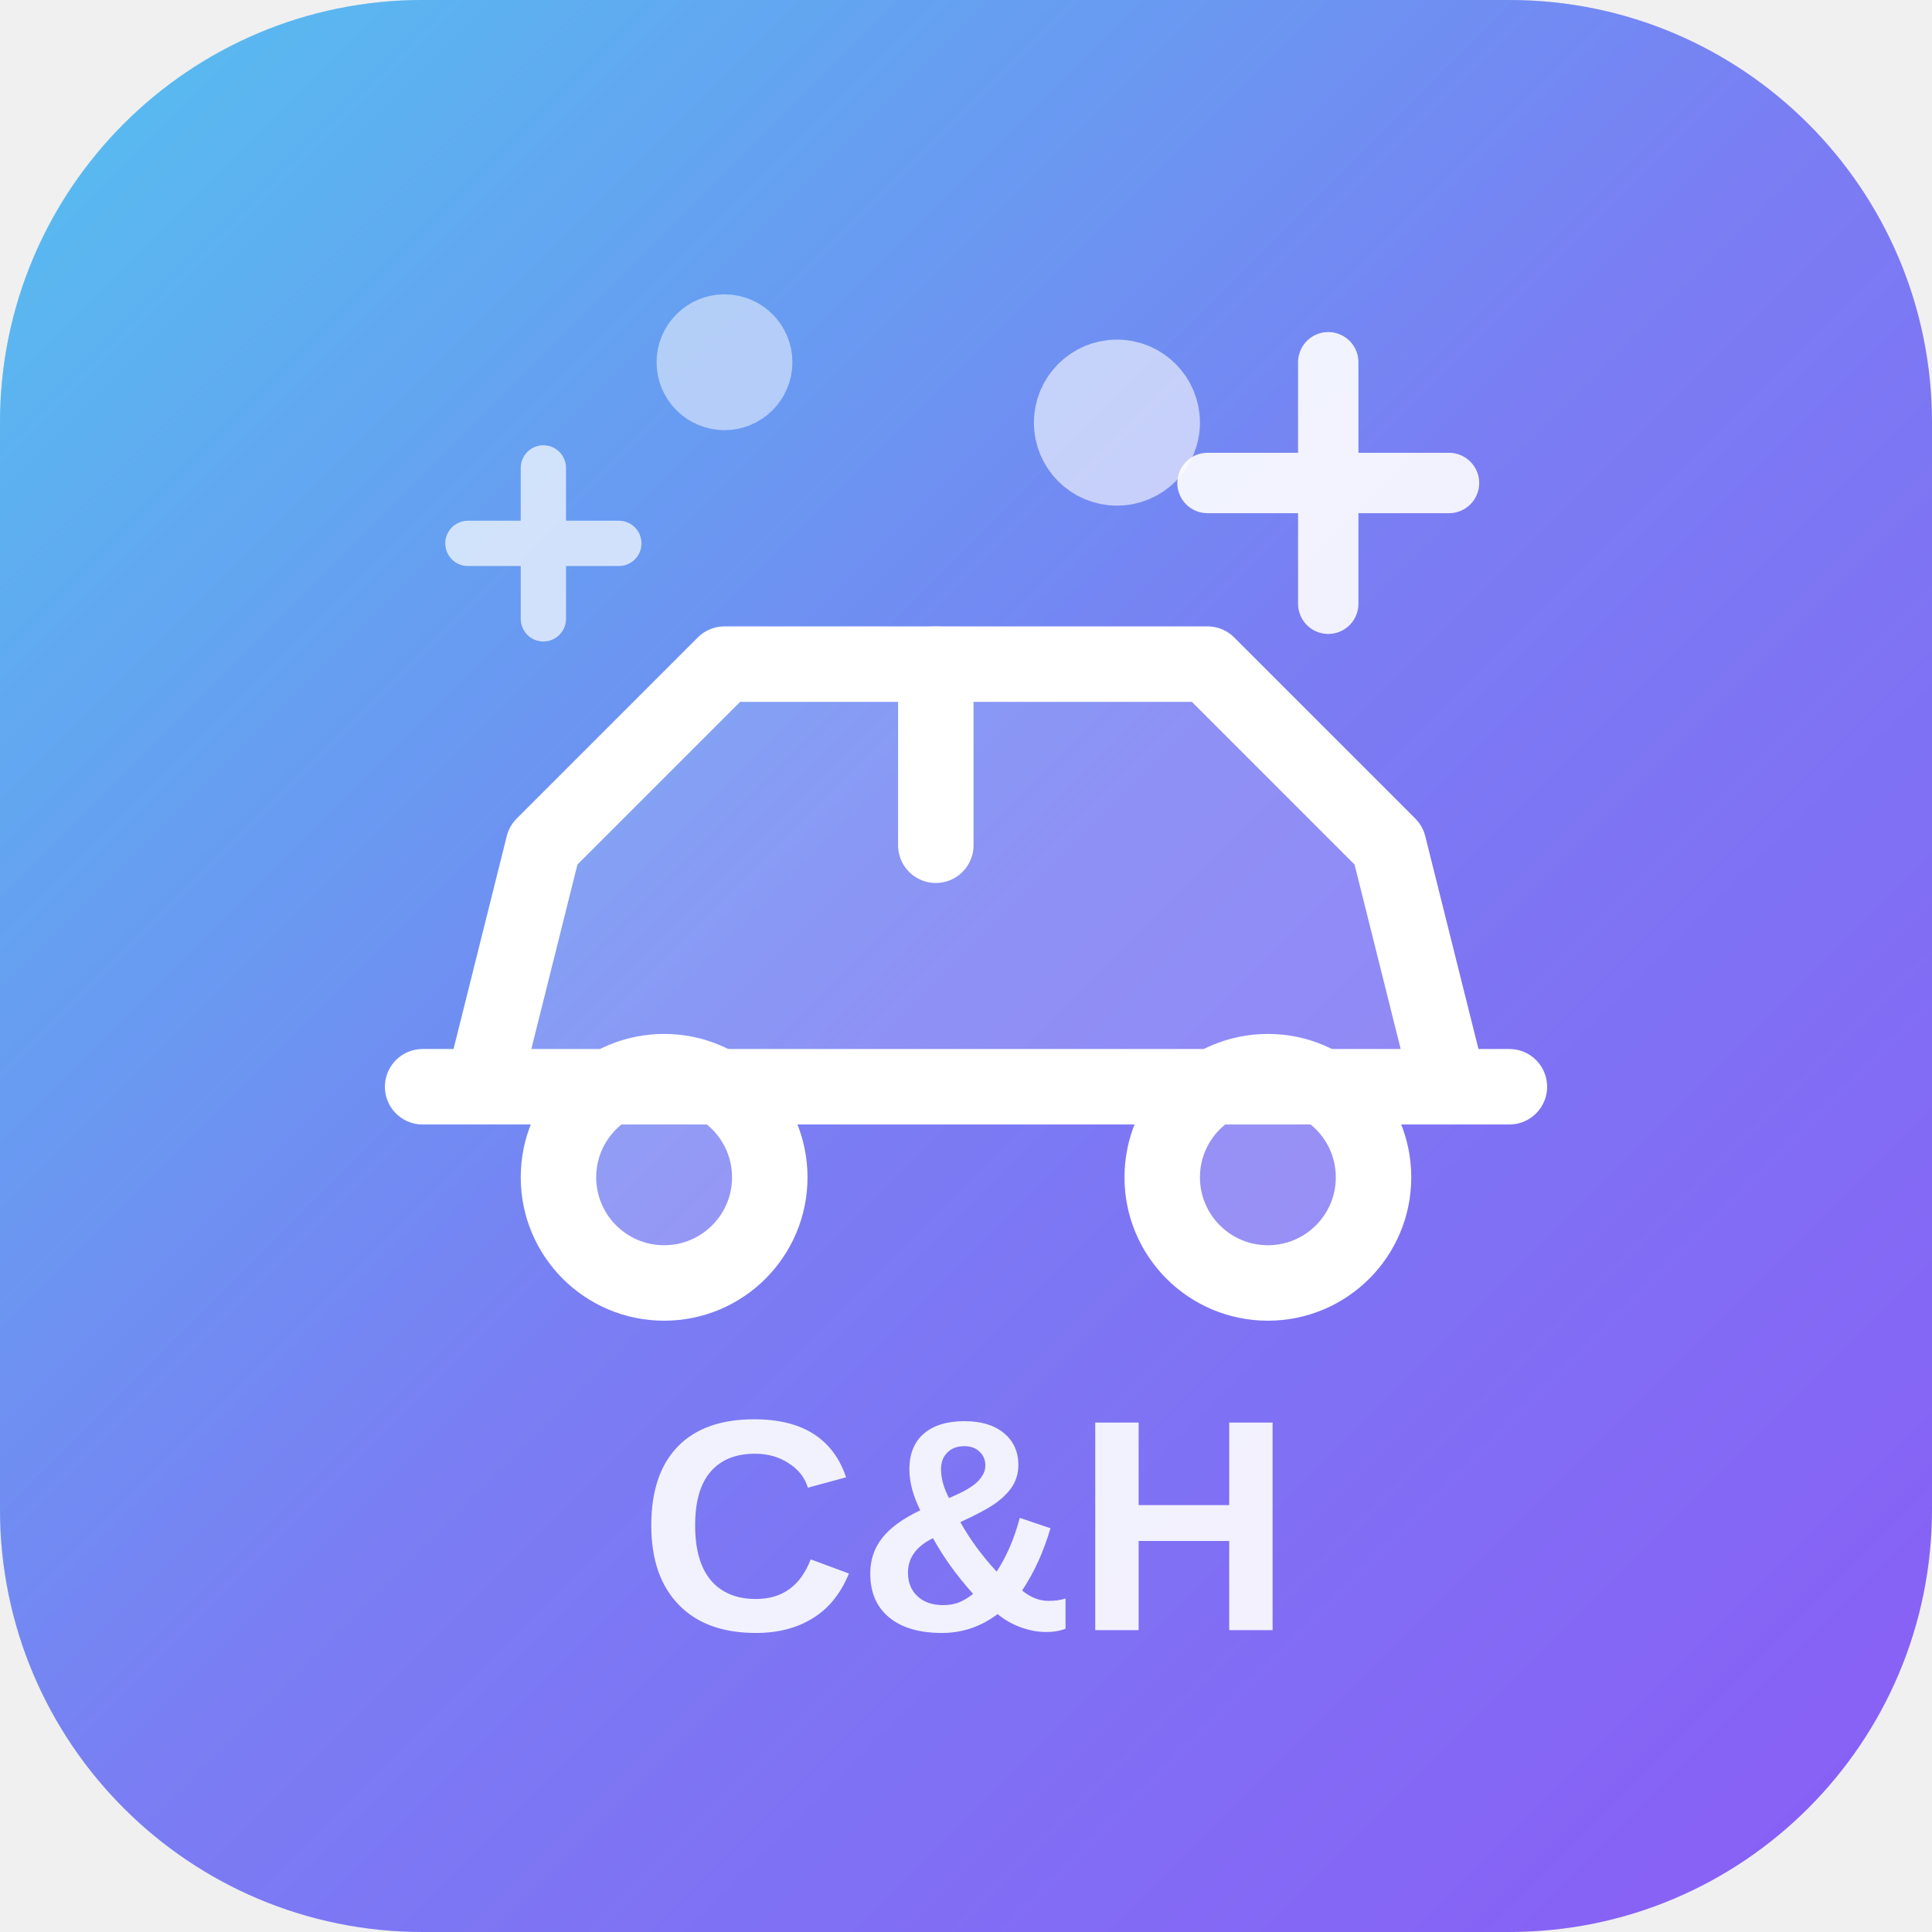
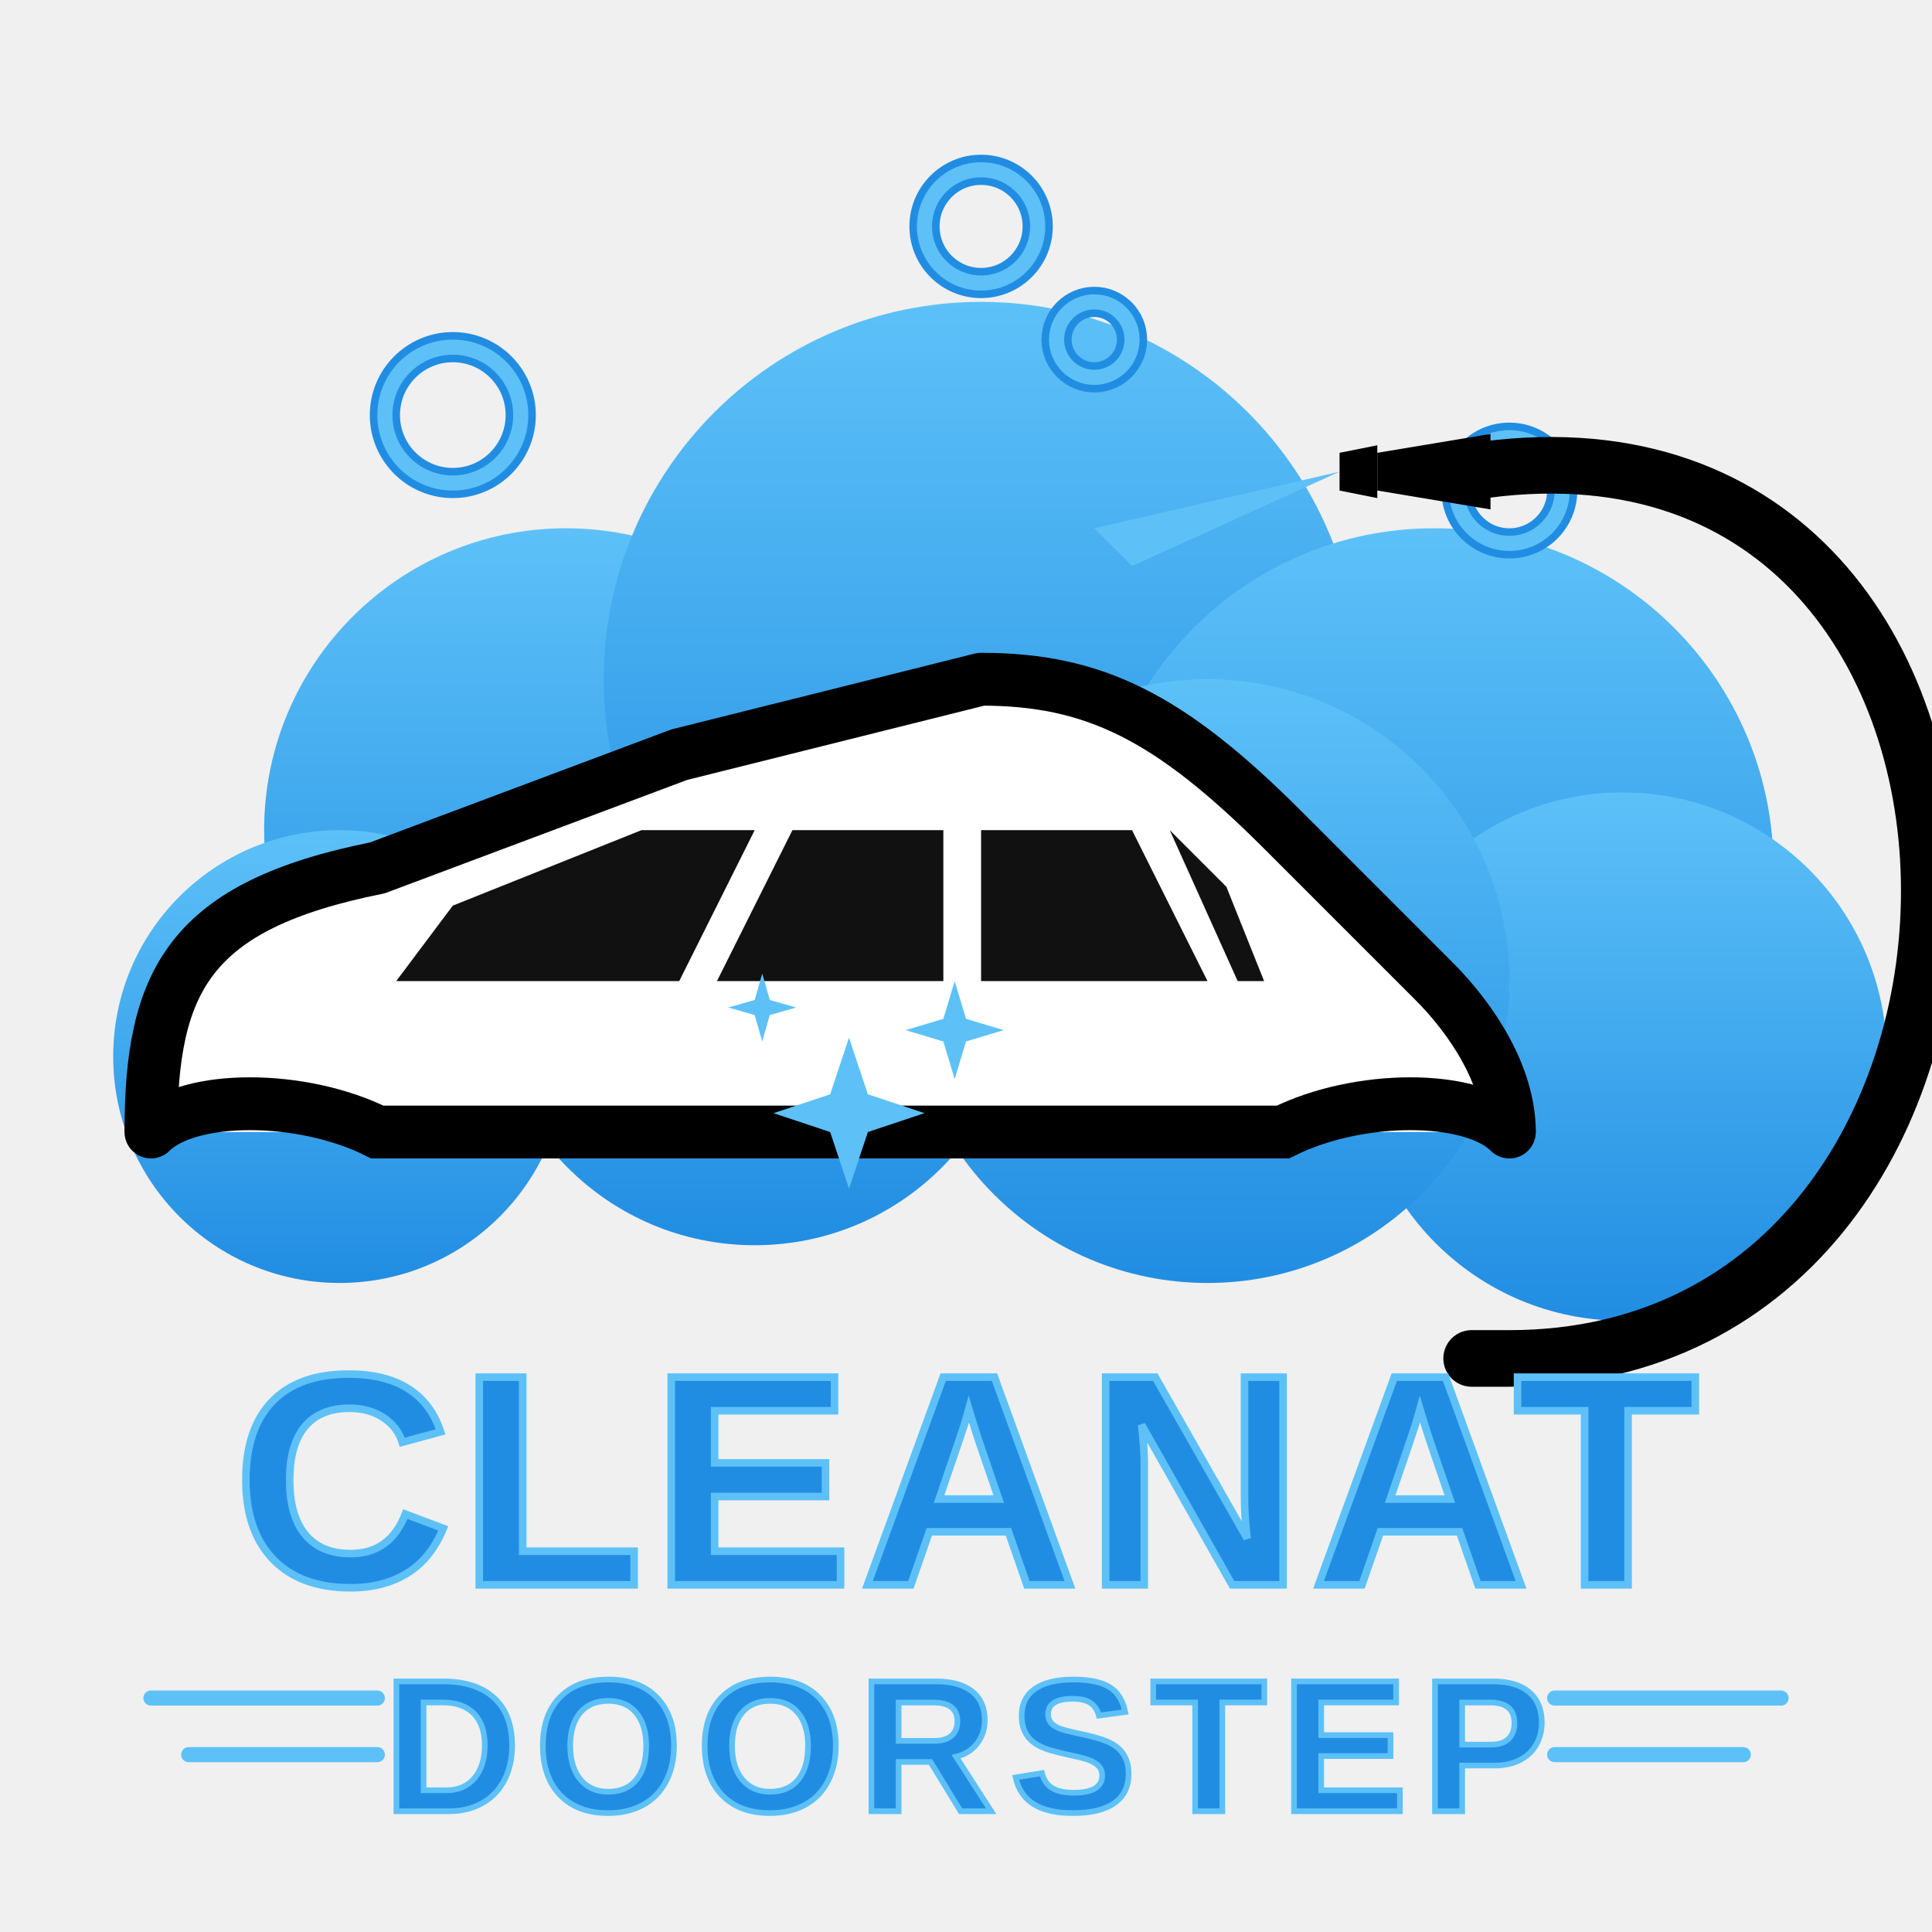
- <svg xmlns="http://www.w3.org/2000/svg" viewBox="0 0 64 64" width="64" height="64">
+ <svg xmlns="http://www.w3.org/2000/svg" viewBox="0 0 512 512">
  <defs>
-     <linearGradient id="bg" x1="0%" y1="0%" x2="100%" y2="100%">
-       <stop offset="0%" style="stop-color:#0ea5e9" />
-       <stop offset="50%" style="stop-color:#6366f1" />
-       <stop offset="100%" style="stop-color:#8b5cf6" />
-     </linearGradient>
-     <linearGradient id="shine" x1="0%" y1="0%" x2="100%" y2="100%">
-       <stop offset="0%" style="stop-color:#ffffff;stop-opacity:0.3" />
-       <stop offset="100%" style="stop-color:#ffffff;stop-opacity:0" />
+     <linearGradient id="bubble-grad" x1="0%" y1="0%" x2="0%" y2="100%">
+       <stop offset="0%" stop-color="#5dc1f8" />
+       <stop offset="100%" stop-color="#218de2" />
    </linearGradient>
  </defs>
-   <rect width="64" height="64" rx="14" ry="14" fill="url(#bg)" />
-   <rect width="64" height="64" rx="14" ry="14" fill="url(#shine)" />
-   <g transform="translate(32,30)" fill="none" stroke="#ffffff" stroke-width="2.5" stroke-linecap="round" stroke-linejoin="round">
-     <path d="M-16,6 L-14,-2 L-8,-8 L8,-8 L14,-2 L16,6" fill="rgba(255,255,255,0.15)" stroke="#ffffff" />
-     <line x1="-18" y1="6" x2="18" y2="6" />
-     <line x1="-1" y1="-8" x2="-1" y2="-2" />
-     <circle cx="-10" cy="9" r="3.5" fill="rgba(255,255,255,0.2)" stroke="#ffffff" />
-     <circle cx="10" cy="9" r="3.5" fill="rgba(255,255,255,0.2)" stroke="#ffffff" />
-     <g transform="translate(12,-14)" stroke="#ffffff" stroke-width="2" opacity="0.9">
-       <line x1="0" y1="-4" x2="0" y2="4" />
-       <line x1="-4" y1="0" x2="4" y2="0" />
-     </g>
-     <g transform="translate(-14,-12)" stroke="#ffffff" stroke-width="1.5" opacity="0.7">
-       <line x1="0" y1="-2.5" x2="0" y2="2.5" />
-       <line x1="-2.5" y1="0" x2="2.5" y2="0" />
-     </g>
-     <circle cx="5" cy="-16" r="1.5" fill="#ffffff" opacity="0.6" />
-     <circle cx="-8" cy="-18" r="1" fill="#ffffff" opacity="0.5" />
+   <g fill="url(#bubble-grad)">
+     <circle cx="150" cy="220" r="80" />
+     <circle cx="260" cy="180" r="100" />
+     <circle cx="380" cy="230" r="90" />
+     <circle cx="90" cy="280" r="60" />
+     <circle cx="430" cy="280" r="70" />
+     <circle cx="200" cy="260" r="70" />
+     <circle cx="320" cy="260" r="80" />
  </g>
-   <text x="32" y="54" font-family="Arial,Helvetica,sans-serif" font-weight="800" font-size="10" fill="#ffffff" text-anchor="middle" opacity="0.9">C&amp;H</text>
+   <g fill="none" stroke="#218de2" stroke-width="8">
+     <circle cx="260" cy="60" r="15" />
+     <circle cx="290" cy="90" r="10" />
+     <circle cx="120" cy="110" r="18" />
+     <circle cx="400" cy="130" r="14" />
+   </g>
+   <g fill="none" stroke="#5dc1f8" stroke-width="4">
+     <circle cx="260" cy="60" r="15" />
+     <circle cx="290" cy="90" r="10" />
+     <circle cx="120" cy="110" r="18" />
+     <circle cx="400" cy="130" r="14" />
+   </g>
+   <path d="M390 125 C 550 100, 550 360, 400 360 L 390 360" fill="none" stroke="#000" stroke-width="15" stroke-linecap="round" />
+   <path d="M395 115 L 365 120 L 365 130 L 395 135 Z" fill="#000" />
+   <path d="M365 118 L 355 120 L 355 130 L 365 132 Z" fill="#000" />
+   <path d="M355 125 L 290 140 L 300 150 Z" fill="#5dc1f8" />
+   <path d="M 40 300 C 40 260, 50 240, 100 230 L 180 200 L 260 180 C 290 180, 310 190, 340 220 L 380 260 C 390 270, 400 285, 400 300" fill="#fff" stroke="#000" stroke-width="14" stroke-linejoin="round" />
+   <path d="M 40 300 C 50 290, 80 290, 100 300 L 340 300 C 360 290, 390 290, 400 300" fill="none" stroke="#000" stroke-width="14" stroke-linecap="round" />
+   <polygon points="120,240 170,220 200,220 180,260 105,260" fill="#111" />
+   <polygon points="210,220 250,220 250,260 190,260" fill="#111" />
+   <polygon points="260,220 300,220 320,260 260,260" fill="#111" />
+   <polygon points="310,220 325,235 335,260 328,260" fill="#111" />
+   <g fill="#5dc1f8">
+     <polygon points="220,290 225,275 230,290 245,295 230,300 225,315 220,300 205,295" />
+     <polygon points="250,270 253,260 256,270 266,273 256,276 253,286 250,276 240,273" />
+     <polygon points="200,265 202,258 204,265 211,267 204,269 202,276 200,269 193,267" />
+   </g>
+   <text x="256" y="420" font-family="Arial, sans-serif" font-weight="900" font-size="80" fill="#218de2" text-anchor="middle" letter-spacing="2">CLEANAT</text>
+   <text x="256" y="480" font-family="Arial, sans-serif" font-weight="900" font-size="50" fill="#218de2" text-anchor="middle" letter-spacing="4">DOORSTEP</text>
+   <text x="256" y="420" font-family="Arial, sans-serif" font-weight="900" font-size="80" fill="none" stroke="#5dc1f8" stroke-width="2" text-anchor="middle" letter-spacing="2">CLEANAT</text>
+   <text x="256" y="480" font-family="Arial, sans-serif" font-weight="900" font-size="50" fill="none" stroke="#5dc1f8" stroke-width="1.5" text-anchor="middle" letter-spacing="4">DOORSTEP</text>
+   <path d="M 40 450 L 100 450 M 50 465 L 100 465" fill="none" stroke="#5dc1f8" stroke-width="4" stroke-linecap="round" />
+   <path d="M 412 450 L 472 450 M 412 465 L 462 465" fill="none" stroke="#5dc1f8" stroke-width="4" stroke-linecap="round" />
</svg>
